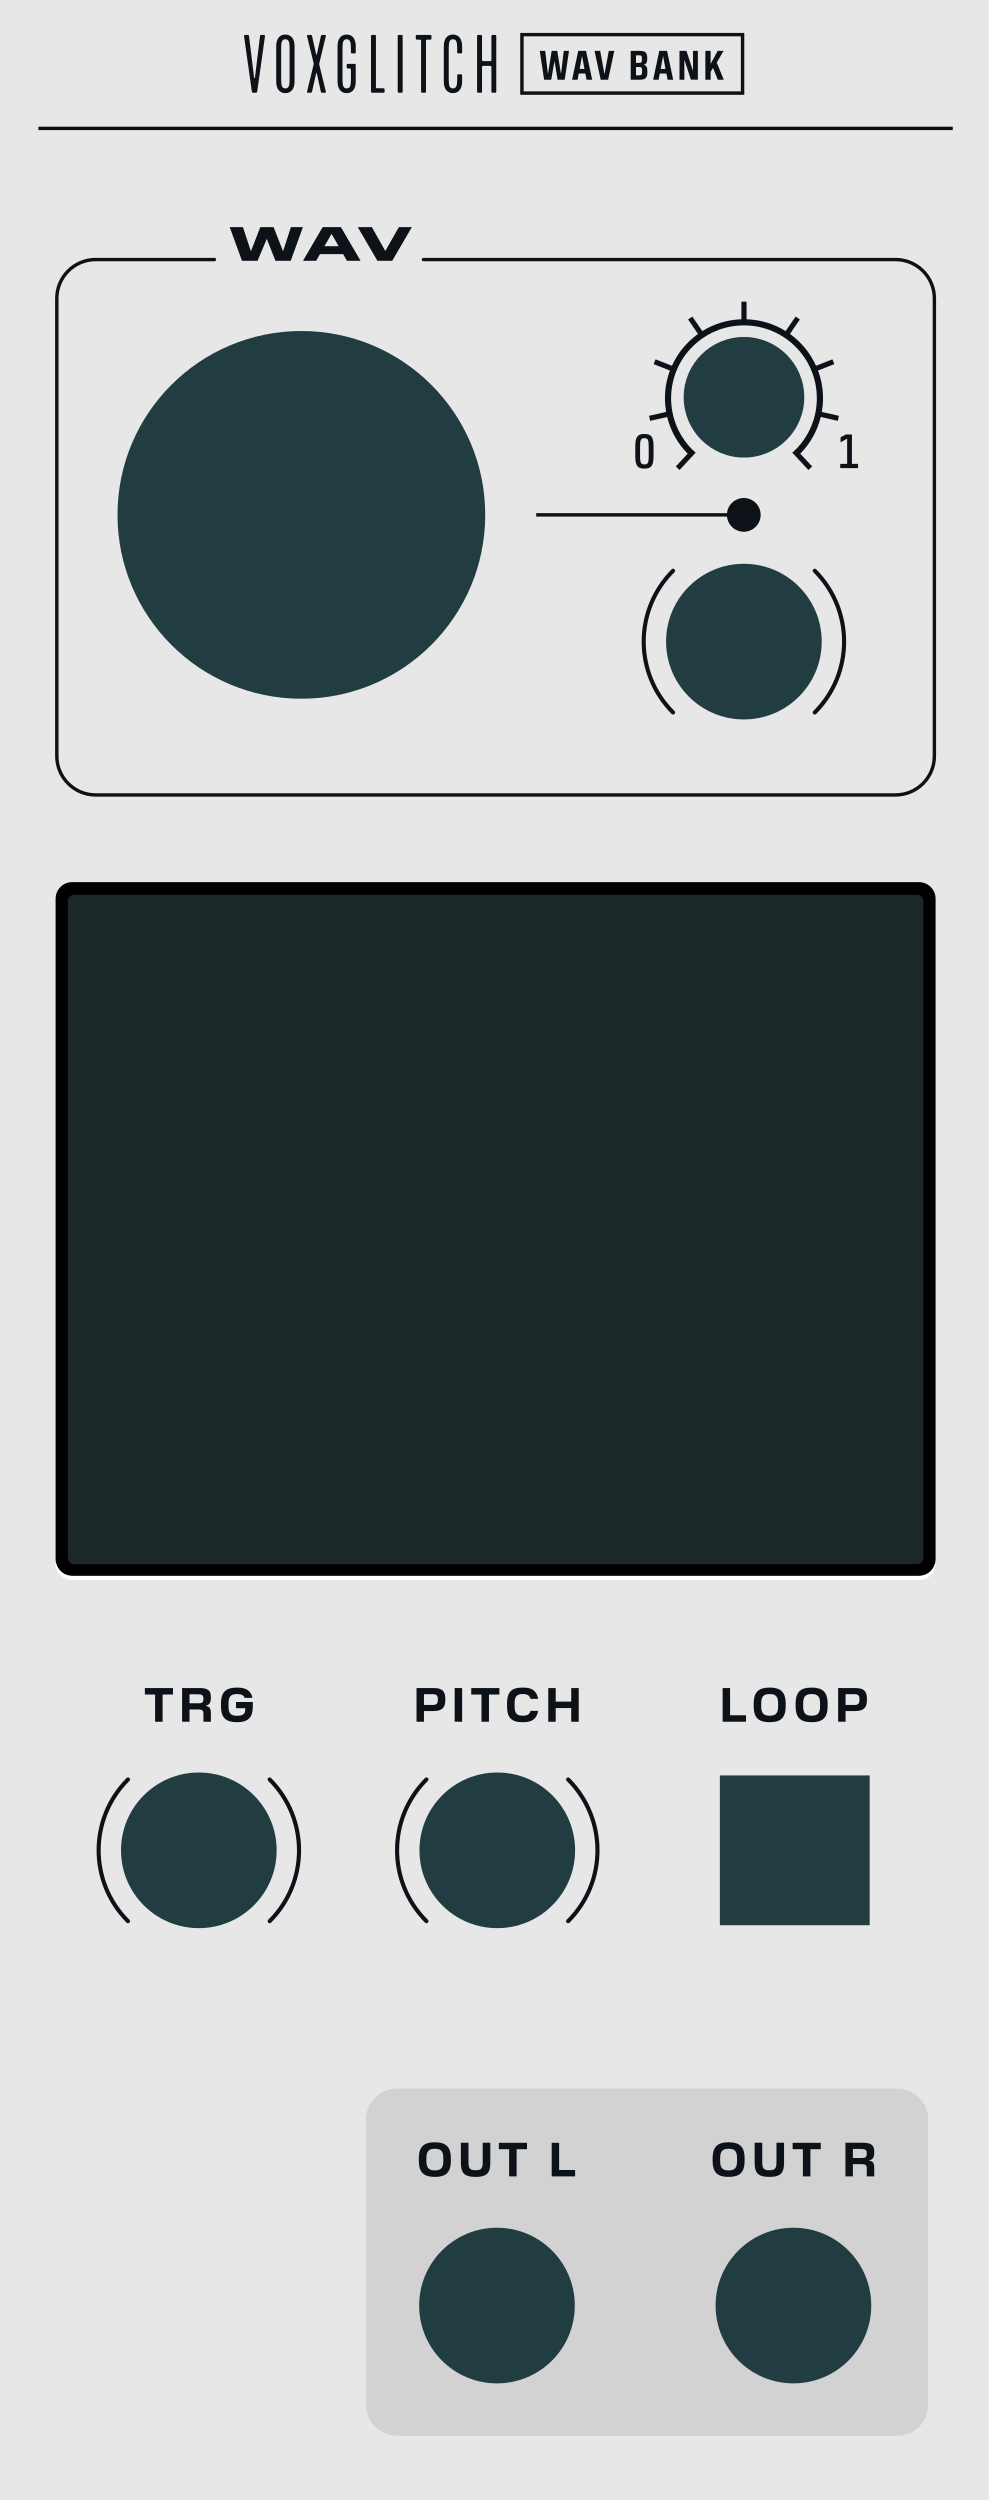
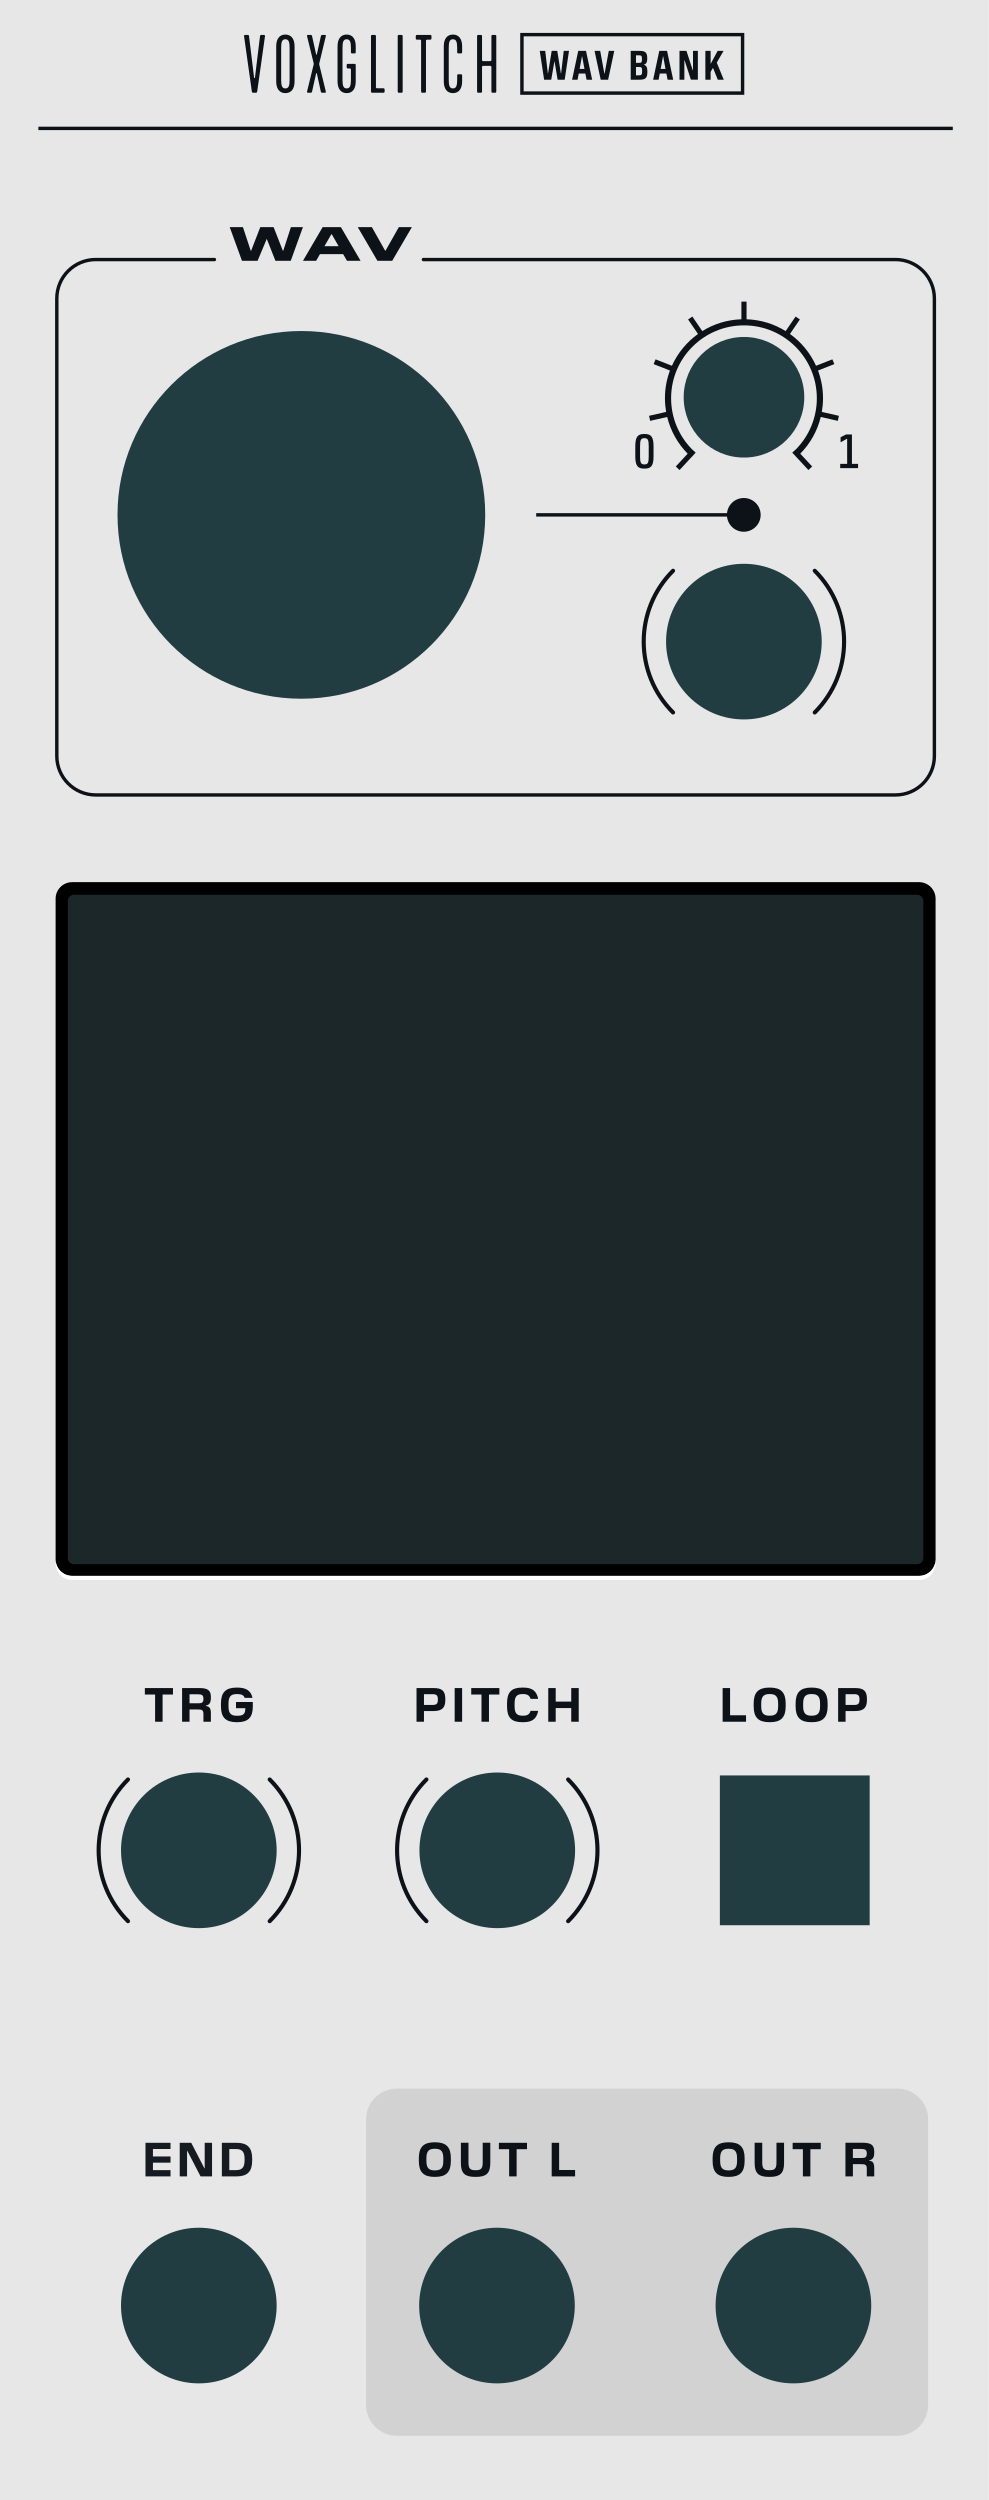
<svg xmlns="http://www.w3.org/2000/svg" version="1.1" id="Ebene_1" x="0px" y="0px" width="50.8mm" height="128.5mm" viewBox="0 0 144 364.252" style="enable-background:new 0 0 144 364.252;" xml:space="preserve">
  <rect x="0" y="0" width="144.0" height="364.252" style="fill:#e7e7e7;fill-opacity:1;opacity:1;stroke:none" id="rect1" />
  <circle style="fill:#213d42;stroke:none;stroke-width:0.283" id="wav_input" cx="108.386" cy="93.484" r="11.339" />
  <circle style="fill:#213d42;stroke:none;stroke-width:0.283" id="trig_input" cx="28.97" cy="269.595" r="11.339" />
  <circle style="fill:#213d42;stroke:none;stroke-width:0.283" id="pitch_input" cx="72.453" cy="269.595" r="11.339" />
-   <defs id="defs61" />
+   <defs id="defs61">
+     <rect x="31.775" y="71.189" width="255.118" height="85.549" id="rect2-5-9-1" />
+   </defs>
  <style type="text/css" id="style2">
	.st0{fill:#F3EDE7;}
	.st1{fill:#FFFFFF;}
	.st2{fill:#1C2729;}
</style>
  <g id="g2">
    <path class="st0" d="m 98.276,103.595 c -2.793,-2.793 -4.188,-6.45 -4.188,-10.111 0,-3.66 1.395,-7.318 4.188,-10.111 0.117,-0.117 0.117,-0.307 0,-0.424 -0.117,-0.117 -0.307,-0.117 -0.424,0 -2.909,2.908 -4.364,6.723 -4.364,10.535 0,3.812 1.455,7.626 4.364,10.535 0.117,0.117 0.307,0.117 0.424,0 0.117,-0.117 0.117,-0.307 0,-0.424 z" id="path6" style="stroke:none;fill-opacity:1;fill:#0c1218" />
    <path class="st0" d="m 118.497,83.374 c 2.793,2.793 4.188,6.45 4.188,10.111 0,3.66 -1.395,7.318 -4.188,10.111 -0.117,0.117 -0.117,0.307 0,0.424 0.117,0.117 0.307,0.117 0.424,0 2.909,-2.908 4.364,-6.723 4.364,-10.535 0,-3.812 -1.455,-7.626 -4.364,-10.535 -0.117,-0.117 -0.307,-0.117 -0.424,0 -0.117,0.116 -0.117,0.306 0,0.424 z" id="path8" style="stroke:none;fill-opacity:1;fill:#0c1218" />
  </g>
  <g id="g3">
    <path class="st0" d="m 18.86,279.706 c -2.793,-2.793 -4.188,-6.45 -4.188,-10.111 0,-3.66 1.395,-7.318 4.188,-10.111 0.117,-0.117 0.117,-0.307 0,-0.424 -0.117,-0.117 -0.307,-0.117 -0.424,0 -2.909,2.908 -4.364,6.723 -4.364,10.535 0,3.812 1.455,7.626 4.364,10.535 0.117,0.117 0.307,0.117 0.424,0 0.117,-0.117 0.117,-0.307 0,-0.424 z" id="path10" style="stroke:none;fill-opacity:1;fill:#0c1218" />
    <path class="st0" d="m 39.081,259.485 c 2.793,2.793 4.188,6.45 4.188,10.11 0,3.66 -1.395,7.318 -4.188,10.111 -0.117,0.117 -0.117,0.307 0,0.424 0.117,0.117 0.307,0.117 0.424,0 2.909,-2.908 4.364,-6.723 4.364,-10.535 0,-3.812 -1.455,-7.626 -4.364,-10.535 -0.117,-0.117 -0.307,-0.117 -0.424,0 -0.117,0.118 -0.117,0.308 0,0.425 z" id="path12" style="stroke:none;fill-opacity:1;fill:#0c1218" />
  </g>
  <g id="g4">
    <path class="st0" d="m 62.343,279.706 c -2.793,-2.793 -4.188,-6.45 -4.188,-10.111 0,-3.66 1.395,-7.318 4.188,-10.111 0.117,-0.117 0.117,-0.307 0,-0.424 -0.117,-0.117 -0.307,-0.117 -0.424,0 -2.909,2.908 -4.364,6.723 -4.364,10.535 0,3.812 1.455,7.626 4.364,10.535 0.117,0.117 0.307,0.117 0.424,0 0.117,-0.117 0.117,-0.307 0,-0.424 z" id="path14" style="stroke:none;fill-opacity:1;fill:#0c1218" />
    <path class="st0" d="m 82.564,259.485 c 2.793,2.793 4.188,6.45 4.188,10.11 0,3.66 -1.395,7.318 -4.188,10.111 -0.117,0.117 -0.117,0.307 0,0.424 0.117,0.117 0.307,0.117 0.424,0 2.909,-2.908 4.364,-6.723 4.364,-10.535 0,-3.812 -1.455,-7.626 -4.364,-10.535 -0.117,-0.117 -0.307,-0.117 -0.424,0 -0.117,0.118 -0.117,0.308 0,0.425 z" id="path16" style="stroke:none;fill-opacity:1;fill:#0c1218" />
  </g>
  <path class="st0" d="m 122.072,61.319 c 0.059,-0.243 0.11,-0.488 0.156,-0.736 l -2.488,-0.566 c 0.113,-0.648 0.176,-1.313 0.175,-1.993 0,-1.421 -0.259,-2.781 -0.73,-4.038 l 2.38,-0.935 c -0.089,-0.235 -0.184,-0.467 -0.285,-0.696 l -2.384,0.936 c -0.84,-1.86 -2.158,-3.455 -3.8,-4.631 l 1.446,-2.117 c -0.204,-0.145 -0.412,-0.285 -0.624,-0.42 l -1.447,2.118 c -1.663,-1.035 -3.61,-1.656 -5.697,-1.723 v -2.566 c -0.125,-0.003 -0.25,-0.01 -0.376,-0.01 -0.126,0 -0.251,0.006 -0.376,0.01 v 2.566 c -2.087,0.067 -4.033,0.688 -5.697,1.723 l -1.447,-2.118 c -0.212,0.134 -0.42,0.275 -0.624,0.42 l 1.446,2.117 c -1.641,1.176 -2.96,2.772 -3.8,4.631 l -2.384,-0.936 c -0.101,0.229 -0.196,0.461 -0.285,0.696 l 2.38,0.935 c -0.471,1.257 -0.73,2.617 -0.73,4.038 0,0.68 0.062,1.345 0.175,1.993 l -2.488,0.566 c 0.046,0.248 0.098,0.493 0.156,0.736 l 2.485,-0.565 c 0.5,2.054 1.549,3.893 2.984,5.349 l -1.731,1.865 c 0.177,0.177 0.361,0.348 0.548,0.516 l 2.351,-2.532 -0.551,-0.512 -0.003,0.003 c -1.872,-1.915 -3.026,-4.529 -3.026,-7.419 0,-2.933 1.188,-5.584 3.109,-7.507 1.923,-1.922 4.574,-3.109 7.507,-3.109 2.933,0 5.584,1.188 7.507,3.109 1.922,1.923 3.109,4.574 3.109,7.507 0,2.889 -1.154,5.503 -3.026,7.419 l -0.003,-0.003 -0.551,0.512 2.351,2.532 c 0.187,-0.167 0.37,-0.339 0.548,-0.516 l -1.731,-1.865 c 1.435,-1.456 2.484,-3.295 2.984,-5.349 z" id="path18" style="stroke:none;fill-opacity:1;fill:#0c1218" />
  <path class="st0" d="m 93.892,67.667 c -0.479,0 -0.634,-0.21 -0.634,-1.093 v -1.632 c 0,-0.883 0.155,-1.1 0.634,-1.1 0.471,0 0.626,0.217 0.626,1.1 v 1.632 c 0,0.884 -0.147,1.093 -0.626,1.093 z m 0.042,0.61 c 0.887,0 1.287,-0.371 1.287,-1.758 v -1.521 c 0,-1.4 -0.394,-1.765 -1.287,-1.765 h -0.085 c -0.886,0 -1.287,0.364 -1.287,1.765 v 1.521 c 0,1.387 0.401,1.758 1.287,1.758 z" id="path20" style="stroke:none;fill-opacity:1;fill:#0c1218" />
  <polygon class="st0" points="123.053,63.304 122.265,63.703 122.265,64.446 123.187,63.927 123.222,63.927 123.222,67.59 122.209,67.59 122.209,68.207 124.812,68.207 124.812,67.59 123.918,67.59 123.918,63.304 " id="polygon22" transform="translate(0.2086209)" style="stroke:none;fill-opacity:1;fill:#0c1218" />
  <path class="st0" d="m 34.574,250.925 c 1.576,0 2.262,-0.686 2.262,-2.304 v -0.637 h -2.452 v 0.903 h 1.359 c 0,0.785 -0.238,1.1 -1.121,1.1 h -0.154 c -0.973,0 -1.176,-0.525 -1.176,-1.421 v -0.309 c 0,-0.889 0.203,-1.429 1.176,-1.429 h 0.119 c 0.588,0 0.938,0.168 1.058,0.553 h 1.142 c -0.217,-1.057 -0.952,-1.499 -2.213,-1.499 h -0.091 c -1.59,0 -2.29,0.693 -2.29,2.311 v 0.427 c 0,1.618 0.7,2.304 2.29,2.304 h 0.091 z m -5.747,-4.069 c 0.616,0 0.812,0.154 0.812,0.651 v 0.042 c 0,0.469 -0.196,0.623 -0.701,0.623 h -1.324 v -1.316 z m -1.212,2.213 h 1.205 c 0.645,0 0.82,0.119 0.82,0.672 v 1.114 h 1.085 v -1.184 c 0,-0.854 -0.231,-1.03 -0.75,-1.114 v -0.049 c 0.525,-0.084 0.75,-0.406 0.75,-1.135 v -0.126 c 0,-0.953 -0.448,-1.296 -1.667,-1.296 h -2.528 v 4.903 h 1.085 z m -3.926,-2.178 h 1.513 v -0.938 h -4.097 v 0.938 h 1.492 v 3.964 h 1.093 v -3.964 z" id="path24" style="fill:#0c1218;fill-opacity:1;stroke:none" />
  <path class="st0" d="m 60.01,33.094 h -1.898 l -1.94,3.425 h -0.063 l -1.926,-3.425 h -2.059 l 2.865,4.903 h 2.157 z m -11.671,1.036 0.995,1.737 h -2.059 l 1.001,-1.737 z m 1.331,-1.036 h -2.661 l -2.865,4.903 h 1.919 l 0.553,-0.974 h 3.376 l 0.561,0.974 h 1.982 z m -5.534,0 h -1.751 l -1.113,3.432 h -0.063 l -1.345,-3.432 h -1.94 l -1.331,3.432 h -0.063 l -1.135,-3.432 h -1.926 l 1.786,4.903 h 2.276 l 1.338,-3.194 1.261,3.194 h 2.234 z" id="path26" style="stroke:none;fill-opacity:1;fill:#0c1218" />
  <path class="st0" d="m 84.321,245.952 h -1.092 v 1.975 h -2.262 v -1.975 h -1.085 v 4.903 h 1.085 v -1.989 h 2.262 v 1.989 h 1.093 v -4.903 z m -8.072,4.973 c 1.345,0 1.94,-0.532 2.165,-1.646 h -1.114 c -0.14,0.504 -0.477,0.7 -1.085,0.7 h -0.091 c -0.974,0 -1.148,-0.539 -1.148,-1.429 v -0.294 c 0,-0.889 0.175,-1.429 1.148,-1.429 h 0.091 c 0.609,0 0.945,0.196 1.085,0.701 h 1.114 c -0.224,-1.114 -0.82,-1.646 -2.165,-1.646 h -0.161 c -1.583,0 -2.213,0.687 -2.213,2.304 v 0.434 c 0,1.618 0.63,2.304 2.213,2.304 h 0.161 z m -5.005,-4.034 h 1.513 v -0.938 h -4.097 v 0.938 h 1.492 v 3.964 h 1.093 v -3.964 z m -3.913,-0.939 h -1.085 v 4.903 h 1.085 z m -4.305,0.89 c 0.588,0 0.771,0.196 0.771,0.75 v 0.07 c 0,0.54 -0.168,0.75 -0.764,0.75 h -1.261 v -1.569 h 1.254 z m -1.254,2.458 h 1.429 c 1.198,0 1.681,-0.498 1.681,-1.562 v -0.21 c 0,-1.156 -0.483,-1.576 -1.681,-1.576 h -2.514 v 4.903 h 1.085 z" id="path28" style="stroke:none;fill-opacity:1;fill:#0c1218" />
  <path class="st0" d="m 124.455,246.842 c 0.588,0 0.771,0.196 0.771,0.75 v 0.07 c 0,0.54 -0.168,0.75 -0.764,0.75 h -1.261 v -1.569 h 1.254 z m -1.254,2.458 h 1.429 c 1.198,0 1.681,-0.498 1.681,-1.562 v -0.21 c 0,-1.156 -0.483,-1.576 -1.681,-1.576 h -2.514 v 4.903 h 1.085 z m -5.005,0.679 c -0.973,0 -1.176,-0.539 -1.176,-1.429 v -0.294 c 0,-0.889 0.203,-1.429 1.176,-1.429 h 0.119 c 0.967,0 1.17,0.54 1.17,1.429 v 0.294 c 0,0.903 -0.203,1.415 -1.17,1.429 z m 0.106,0.946 c 1.576,0 2.283,-0.686 2.283,-2.304 v -0.427 c 0,-1.618 -0.708,-2.311 -2.283,-2.311 h -0.091 c -1.59,0 -2.29,0.693 -2.29,2.311 v 0.427 c 0,1.618 0.7,2.304 2.29,2.304 z m -6.216,-0.946 c -0.974,0 -1.177,-0.539 -1.177,-1.429 v -0.294 c 0,-0.889 0.203,-1.429 1.177,-1.429 h 0.119 c 0.967,0 1.17,0.54 1.17,1.429 v 0.294 c 0,0.903 -0.203,1.415 -1.17,1.429 z m 0.105,0.946 c 1.576,0 2.283,-0.686 2.283,-2.304 v -0.427 c 0,-1.618 -0.708,-2.311 -2.283,-2.311 h -0.091 c -1.59,0 -2.29,0.693 -2.29,2.311 v 0.427 c 0,1.618 0.7,2.304 2.29,2.304 z m -3.493,-1.008 h -2.325 v -3.964 h -1.085 v 4.903 h 3.411 v -0.939 z" id="path30" style="stroke:none;fill-opacity:1;fill:#0c1218" />
  <rect style="fill:#d2d2d3;fill-opacity:1;stroke:none;stroke-width:0.283" id="rect2" width="81.9" height="50.585" x="53.333" y="-354.897" rx="4.5" ry="4.5" transform="scale(1,-1)" />
  <path class="st0" d="m 83.791,316.167 h -2.325 v -3.964 h -1.085 v 4.903 h 3.411 v -0.939 z m -8.519,-3.026 h 1.513 v -0.938 h -4.097 v 0.938 h 1.492 v 3.964 h 1.093 v -3.964 z m -5.929,4.034 c 1.513,0 2.094,-0.518 2.094,-2.031 v -2.942 h -1.106 v 2.879 c 0,0.847 -0.238,1.121 -0.96,1.121 h -0.154 c -0.722,0 -0.959,-0.266 -0.959,-1.121 v -2.879 h -1.107 v 2.942 c 0,1.513 0.575,2.031 2.094,2.031 z m -6.041,-0.946 c -0.974,0 -1.177,-0.539 -1.177,-1.429 v -0.294 c 0,-0.889 0.203,-1.429 1.177,-1.429 h 0.119 c 0.967,0 1.17,0.54 1.17,1.429 v 0.294 c 0,0.903 -0.203,1.415 -1.17,1.429 z m 0.105,0.946 c 1.576,0 2.283,-0.686 2.283,-2.304 v -0.427 c 0,-1.618 -0.708,-2.311 -2.283,-2.311 h -0.091 c -1.59,0 -2.29,0.693 -2.29,2.311 v 0.427 c 0,1.618 0.7,2.304 2.29,2.304 z" id="path32" style="stroke:none;fill-opacity:1;fill:#0c1218" />
  <path class="st0" d="m 125.479,313.106 c 0.616,0 0.812,0.154 0.812,0.651 v 0.042 c 0,0.469 -0.196,0.623 -0.701,0.623 h -1.324 v -1.316 z m -1.212,2.213 h 1.205 c 0.645,0 0.82,0.119 0.82,0.672 v 1.114 h 1.085 v -1.184 c 0,-0.854 -0.231,-1.03 -0.75,-1.114 v -0.049 c 0.525,-0.084 0.75,-0.406 0.75,-1.135 v -0.126 c 0,-0.953 -0.448,-1.296 -1.667,-1.296 h -2.528 v 4.903 h 1.085 z m -6.194,-2.178 h 1.513 v -0.938 h -4.097 v 0.938 h 1.492 v 3.964 h 1.093 v -3.964 z m -5.929,4.034 c 1.513,0 2.094,-0.518 2.094,-2.031 v -2.942 h -1.106 v 2.879 c 0,0.847 -0.238,1.121 -0.96,1.121 h -0.154 c -0.722,0 -0.959,-0.266 -0.959,-1.121 v -2.879 h -1.107 v 2.942 c 0,1.513 0.575,2.031 2.094,2.031 z m -6.041,-0.946 c -0.974,0 -1.177,-0.539 -1.177,-1.429 v -0.294 c 0,-0.889 0.203,-1.429 1.177,-1.429 h 0.119 c 0.967,0 1.17,0.54 1.17,1.429 v 0.294 c 0,0.903 -0.203,1.415 -1.17,1.429 z m 0.105,0.946 c 1.576,0 2.283,-0.686 2.283,-2.304 v -0.427 c 0,-1.618 -0.708,-2.311 -2.283,-2.311 h -0.091 c -1.59,0 -2.29,0.693 -2.29,2.311 v 0.427 c 0,1.618 0.7,2.304 2.29,2.304 z" id="path34" style="stroke:none;fill-opacity:1;fill:#0c1218" />
  <path class="st0" d="m 61.689,38.065 h 68.781 c 1.498,0 2.851,0.606 3.833,1.588 0.981,0.982 1.587,2.335 1.588,3.833 v 66.67 c 0,1.498 -0.606,2.851 -1.588,3.833 -0.982,0.981 -2.335,1.587 -3.833,1.588 H 13.947 c -1.498,0 -2.851,-0.606 -3.833,-1.588 -0.981,-0.982 -1.587,-2.335 -1.588,-3.833 v -66.67 c 0,-1.498 0.606,-2.851 1.588,-3.833 0.982,-0.981 2.335,-1.587 3.833,-1.588 h 17.293 c 0.137,0 0.249,-0.111 0.249,-0.249 0,-0.137 -0.111,-0.249 -0.249,-0.249 h -17.293 c -3.269,0 -5.918,2.65 -5.918,5.918 v 66.67 c 0,3.269 2.65,5.918 5.918,5.918 H 130.47 c 3.269,0 5.918,-2.65 5.918,-5.918 v -66.67 c 0,-3.269 -2.65,-5.918 -5.918,-5.918 H 61.689 c -0.137,0 -0.249,0.111 -0.249,0.249 10e-4,0.137 0.112,0.249 0.249,0.249 z" id="path36" style="stroke:none;fill-opacity:1;fill:#0c1218" />
  <polyline class="st0" points="5.386,18.956 138.614,18.956 138.614,18.458 5.386,18.458  " id="polyline38" transform="translate(0.2086209)" style="stroke:none;fill-opacity:1;fill:#0c1218" />
  <g id="g1" transform="translate(-30.3153)">
    <path class="st0" d="m 99.996,13.513 h 0.384 c 0.112,0 0.169,-0.067 0.169,-0.168 V 9.762 c 0,-0.101 0.067,-0.168 0.169,-0.168 h 1.015 c 0.102,0 0.181,0.067 0.181,0.168 v 3.583 c 0,0.101 0.068,0.168 0.169,0.168 h 0.373 c 0.112,0 0.169,-0.067 0.169,-0.168 V 5.259 c 0,-0.101 -0.068,-0.168 -0.169,-0.168 h -0.373 c -0.112,0 -0.169,0.067 -0.169,0.168 V 8.74 c 0,0.101 -0.079,0.168 -0.181,0.168 h -1.015 c -0.102,0 -0.169,-0.067 -0.169,-0.168 V 5.259 c 0,-0.101 -0.067,-0.168 -0.169,-0.168 h -0.384 c -0.112,0 -0.169,0.067 -0.169,0.168 v 8.086 c 0,0.101 0.068,0.168 0.169,0.168 z m -5.02,-1.639 c 0,1.033 0.462,1.696 1.33,1.696 0.88,0 1.342,-0.674 1.342,-1.696 v -0.887 c 0,-0.101 -0.067,-0.168 -0.169,-0.168 h -0.384 c -0.101,0 -0.169,0.067 -0.169,0.168 v 0.674 c 0,0.831 -0.146,1.224 -0.62,1.224 -0.474,0 -0.608,-0.393 -0.608,-1.224 V 6.943 c 0,-0.831 0.135,-1.224 0.608,-1.224 0.473,0 0.62,0.393 0.62,1.224 v 0.674 c 0,0.101 0.068,0.168 0.169,0.168 h 0.384 c 0.102,0 0.169,-0.067 0.169,-0.168 V 6.73 c 0,-1.022 -0.462,-1.696 -1.342,-1.696 -0.868,0 -1.33,0.663 -1.33,1.696 z m -4.084,-6.267 c 0,0.112 0.067,0.168 0.169,0.168 h 0.439 c 0.102,0 0.169,0.067 0.169,0.168 v 7.401 c 0,0.101 0.068,0.168 0.17,0.168 h 0.372 c 0.112,0 0.169,-0.067 0.169,-0.168 v -7.4 c 0,-0.101 0.067,-0.168 0.169,-0.168 h 0.462 c 0.102,0 0.17,-0.067 0.17,-0.168 V 5.259 c 0,-0.112 -0.068,-0.168 -0.17,-0.168 h -1.95 c -0.102,0 -0.169,0.067 -0.169,0.168 z m -2.461,7.906 h 0.384 c 0.112,0 0.169,-0.067 0.169,-0.168 V 5.259 c 0,-0.101 -0.067,-0.168 -0.169,-0.168 h -0.384 c -0.112,0 -0.169,0.067 -0.169,0.168 v 8.086 c 0,0.101 0.067,0.168 0.169,0.168 z m -4.062,-0.168 c 0,0.101 0.067,0.168 0.169,0.168 h 1.646 c 0.102,0 0.169,-0.067 0.169,-0.168 V 13.03 c 0,-0.101 -0.067,-0.168 -0.169,-0.168 h -0.925 c -0.102,0 -0.169,-0.067 -0.169,-0.168 V 5.259 c 0,-0.101 -0.067,-0.168 -0.169,-0.168 h -0.384 c -0.112,0 -0.169,0.067 -0.169,0.168 v 8.086 z m -4.873,-1.471 c 0,1.033 0.462,1.696 1.33,1.696 0.88,0 1.319,-0.674 1.319,-1.696 V 9.47 c 0,-0.101 -0.067,-0.168 -0.169,-0.168 h -0.981 c -0.102,0 -0.169,0.067 -0.169,0.168 v 0.337 c 0,0.112 0.067,0.168 0.169,0.168 h 0.282 c 0.102,0 0.169,0.067 0.169,0.168 v 1.516 c 0,0.831 -0.146,1.224 -0.62,1.224 -0.474,0 -0.608,-0.393 -0.608,-1.224 V 6.943 c 0,-0.831 0.135,-1.224 0.608,-1.224 0.473,0 0.62,0.393 0.62,1.224 v 0.674 c 0,0.101 0.067,0.168 0.169,0.168 h 0.361 c 0.102,0 0.169,-0.067 0.169,-0.168 V 6.73 c 0,-1.022 -0.439,-1.696 -1.319,-1.696 -0.868,0 -1.33,0.663 -1.33,1.696 z m -4.333,1.639 h 0.451 c 0.079,0 0.146,-0.067 0.169,-0.168 l 0.598,-2.684 h 0.091 l 0.586,2.684 c 0.022,0.101 0.102,0.168 0.181,0.168 h 0.439 c 0.079,0 0.136,-0.067 0.113,-0.168 l -0.97,-3.976 0.011,-0.135 0.959,-3.976 c 0.022,-0.101 -0.034,-0.168 -0.113,-0.168 h -0.439 c -0.079,0 -0.146,0.067 -0.169,0.168 l -0.598,2.695 h -0.091 l -0.598,-2.695 c -0.022,-0.101 -0.09,-0.168 -0.169,-0.168 h -0.451 c -0.067,0 -0.135,0.067 -0.112,0.168 l 0.97,3.976 v 0.135 l -0.97,3.976 c -0.023,0.101 0.045,0.168 0.112,0.168 z m -3.882,-1.853 V 6.943 c 0,-0.831 0.135,-1.224 0.609,-1.224 0.485,0 0.62,0.393 0.62,1.224 v 4.717 c 0,0.831 -0.135,1.224 -0.62,1.224 -0.473,0 -0.609,-0.393 -0.609,-1.224 z m -0.721,0.214 c 0,1.033 0.462,1.696 1.331,1.696 0.88,0 1.342,-0.663 1.342,-1.696 V 6.73 c 0,-1.033 -0.462,-1.696 -1.342,-1.696 -0.868,0 -1.331,0.663 -1.331,1.696 z m -3.363,1.639 h 0.406 c 0.113,0 0.169,-0.056 0.191,-0.213 l 1.128,-8.007 c 0.022,-0.168 -0.068,-0.202 -0.169,-0.202 h -0.35 c -0.124,0 -0.191,0.034 -0.203,0.18 l -0.744,6.098 h -0.113 l -0.744,-6.099 c -0.011,-0.146 -0.079,-0.18 -0.203,-0.18 h -0.35 c -0.102,0 -0.192,0.034 -0.169,0.202 l 1.128,8.007 c 0.023,0.158 0.079,0.214 0.192,0.214 z" id="path4" style="fill:#0c1218;fill-opacity:1;stroke:none" />
    <path class="st0" d="m 138.258,5.294 v 8.018 h -31.646 V 5.294 h 31.646 m 0.5,-0.499 h -0.5 -31.646 -0.5 v 0.5 8.018 0.5 h 0.5 31.646 0.5 v -0.5 -8.019 z" id="path40" style="fill:#0c1218;fill-opacity:1;stroke:none" />
    <path class="st0" d="m 133.855,10.474 0.323,-0.558 h 0.031 l 0.689,1.697 h 0.87 l -1.02,-2.489 0.989,-1.709 h -0.863 l -0.996,1.859 h -0.023 V 7.415 h -0.768 v 4.198 h 0.768 z m -1.862,-3.059 h -0.707 v 2.836 h -0.03 l -0.923,-2.836 h -1.014 v 4.198 h 0.707 V 8.776 h 0.03 l 0.924,2.836 h 1.013 z m -5.051,0.804 0.336,1.829 h -0.702 l 0.336,-1.829 z m 0.564,-0.804 h -1.133 l -0.894,4.198 h 0.797 l 0.168,-0.899 h 0.966 l 0.174,0.899 h 0.815 z m -4.085,2.345 c 0.324,0 0.45,0.042 0.45,0.54 v 0.12 c 0,0.492 -0.126,0.552 -0.45,0.552 h -0.443 V 9.76 Z m 0,-1.697 c 0.312,0 0.432,0.06 0.432,0.545 v 0.024 c 0,0.48 -0.12,0.528 -0.42,0.528 h -0.455 V 8.063 Z m 1.218,2.344 c 0,-0.629 -0.162,-0.887 -0.516,-0.959 v -0.03 c 0.329,-0.072 0.497,-0.336 0.497,-0.87 V 8.506 c 0,-0.905 -0.329,-1.091 -1.127,-1.091 h -1.283 v 4.198 h 1.307 c 0.786,0 1.122,-0.198 1.122,-1.115 z m -4.825,-2.992 h -0.798 l -0.611,3.322 h -0.03 l -0.611,-3.322 h -0.821 l 0.894,4.198 h 1.085 z m -4.679,0.804 0.336,1.829 h -0.702 l 0.336,-1.829 z m 0.563,-0.804 h -1.133 l -0.894,4.198 h 0.797 l 0.168,-0.899 h 0.966 l 0.174,0.899 h 0.815 z m -2.478,0 h -0.768 l -0.384,3.274 h -0.036 l -0.521,-3.274 h -0.816 l -0.527,3.274 h -0.03 l -0.384,-3.274 h -0.797 l 0.636,4.198 h 1.037 l 0.474,-2.729 0.456,2.729 h 1.031 z" id="path42" style="fill:#0c1218;fill-opacity:1;stroke:none" />
  </g>
  <circle class="st0" cx="108.37" cy="75.017" r="2.458" id="circle46" style="stroke:none;fill-opacity:1;fill:#0c1218" />
  <path d="M 133.905,229.601 H 10.513 c -1.331,0 -2.41,-1.079 -2.41,-2.41 V 130.94 c 0,-1.331 1.079,-2.41 2.41,-2.41 H 133.905 c 1.331,0 2.41,1.079 2.41,2.41 v 96.251 c 0,1.331 -1.079,2.41 -2.41,2.41" id="path48" style="stroke:none" />
  <path class="st1" d="m 136.315,227.209 c 0,1.331 -1.079,2.41 -2.41,2.41 H 10.513 c -1.331,0 -2.41,-1.079 -2.41,-2.41 v 0.583 c 0,1.331 1.079,2.41 2.41,2.41 H 133.905 c 1.331,0 2.41,-1.079 2.41,-2.41 v -0.583" id="path50" style="stroke:none" />
  <path class="st2" d="M 133.622,227.904 H 10.796 c -0.504,0 -0.912,-0.409 -0.912,-0.912 v -95.72 c 0,-0.504 0.409,-0.912 0.912,-0.912 H 133.621 c 0.504,0 0.912,0.409 0.912,0.912 v 95.72 c 0.001,0.504 -0.408,0.912 -0.911,0.912 z" id="path52" style="stroke:none;fill-opacity:1;fill:#1c2729" />
  <polyline class="st0" points="77.915,75.267 108.161,75.267 108.161,74.767 77.915,74.767  " id="polyline54" transform="translate(0.2086209)" style="stroke:none;fill-opacity:1;fill:#0c1218" />
  <circle style="display:inline;fill:#213d42;stroke:none;stroke-width:0.283" id="wav_attn_knob" cx="108.398" cy="57.882" r="8.786" />
  <ellipse style="fill:#213d42;stroke:none;stroke-width:0.283" id="wav_knob" cx="43.909" cy="75.017" rx="26.788" ry="26.788" />
  <rect style="fill:#213d42;stroke-width:0.283" id="loop_switch" width="21.826" height="21.826" x="104.886" y="258.682" />
  <circle style="fill:#213d42;stroke:none;stroke-width:0.283" id="left_output" cx="72.409" cy="335.921" r="11.339" />
+   <circle style="fill:#213d42;stroke:none;stroke-width:0.283" id="end_of_sample_output" cx="28.97" cy="335.921" r="11.339" />
  <circle style="fill:#213d42;stroke:none;stroke-width:0.283" id="right_output" cx="115.602" cy="335.921" r="11.339" />
+   <path style="font-size:9.333px;font-family:Pilat;-inkscape-font-specification:Pilat;text-align:center;letter-spacing:0.88px;white-space:pre;fill:#0b1116;fill-opacity:0.953;stroke-width:0.378" d="m 153.885,78.143 h -3.416 v -1.456 h 3.416 v -1.204 h -3.416 v -1.447 h 3.416 v -1.213 h -4.863 v 6.533 h 4.863 z m 8.067,-5.32 h -1.428 v 4.965 h -0.056 l -2.557,-4.965 h -2.24 v 6.533 h 1.428 v -4.956 h 0.056 l 2.567,4.956 h 2.231 z m 7.796,3.08 c 0,-2.156 -0.952,-3.08 -3.052,-3.08 h -2.837 v 6.533 h 2.837 c 2.1,0 3.052,-0.915 3.052,-3.071 z m -3.071,-1.857 c 1.288,0 1.596,0.756 1.596,1.941 v 0.205 c 0,1.204 -0.308,1.923 -1.596,1.941 h -1.372 v -4.088 z" id="text2-5-5-9" transform="matrix(0.7500001,0,0,0.7500001,-90.56888,257.5869)" aria-label="END" />
</svg>
